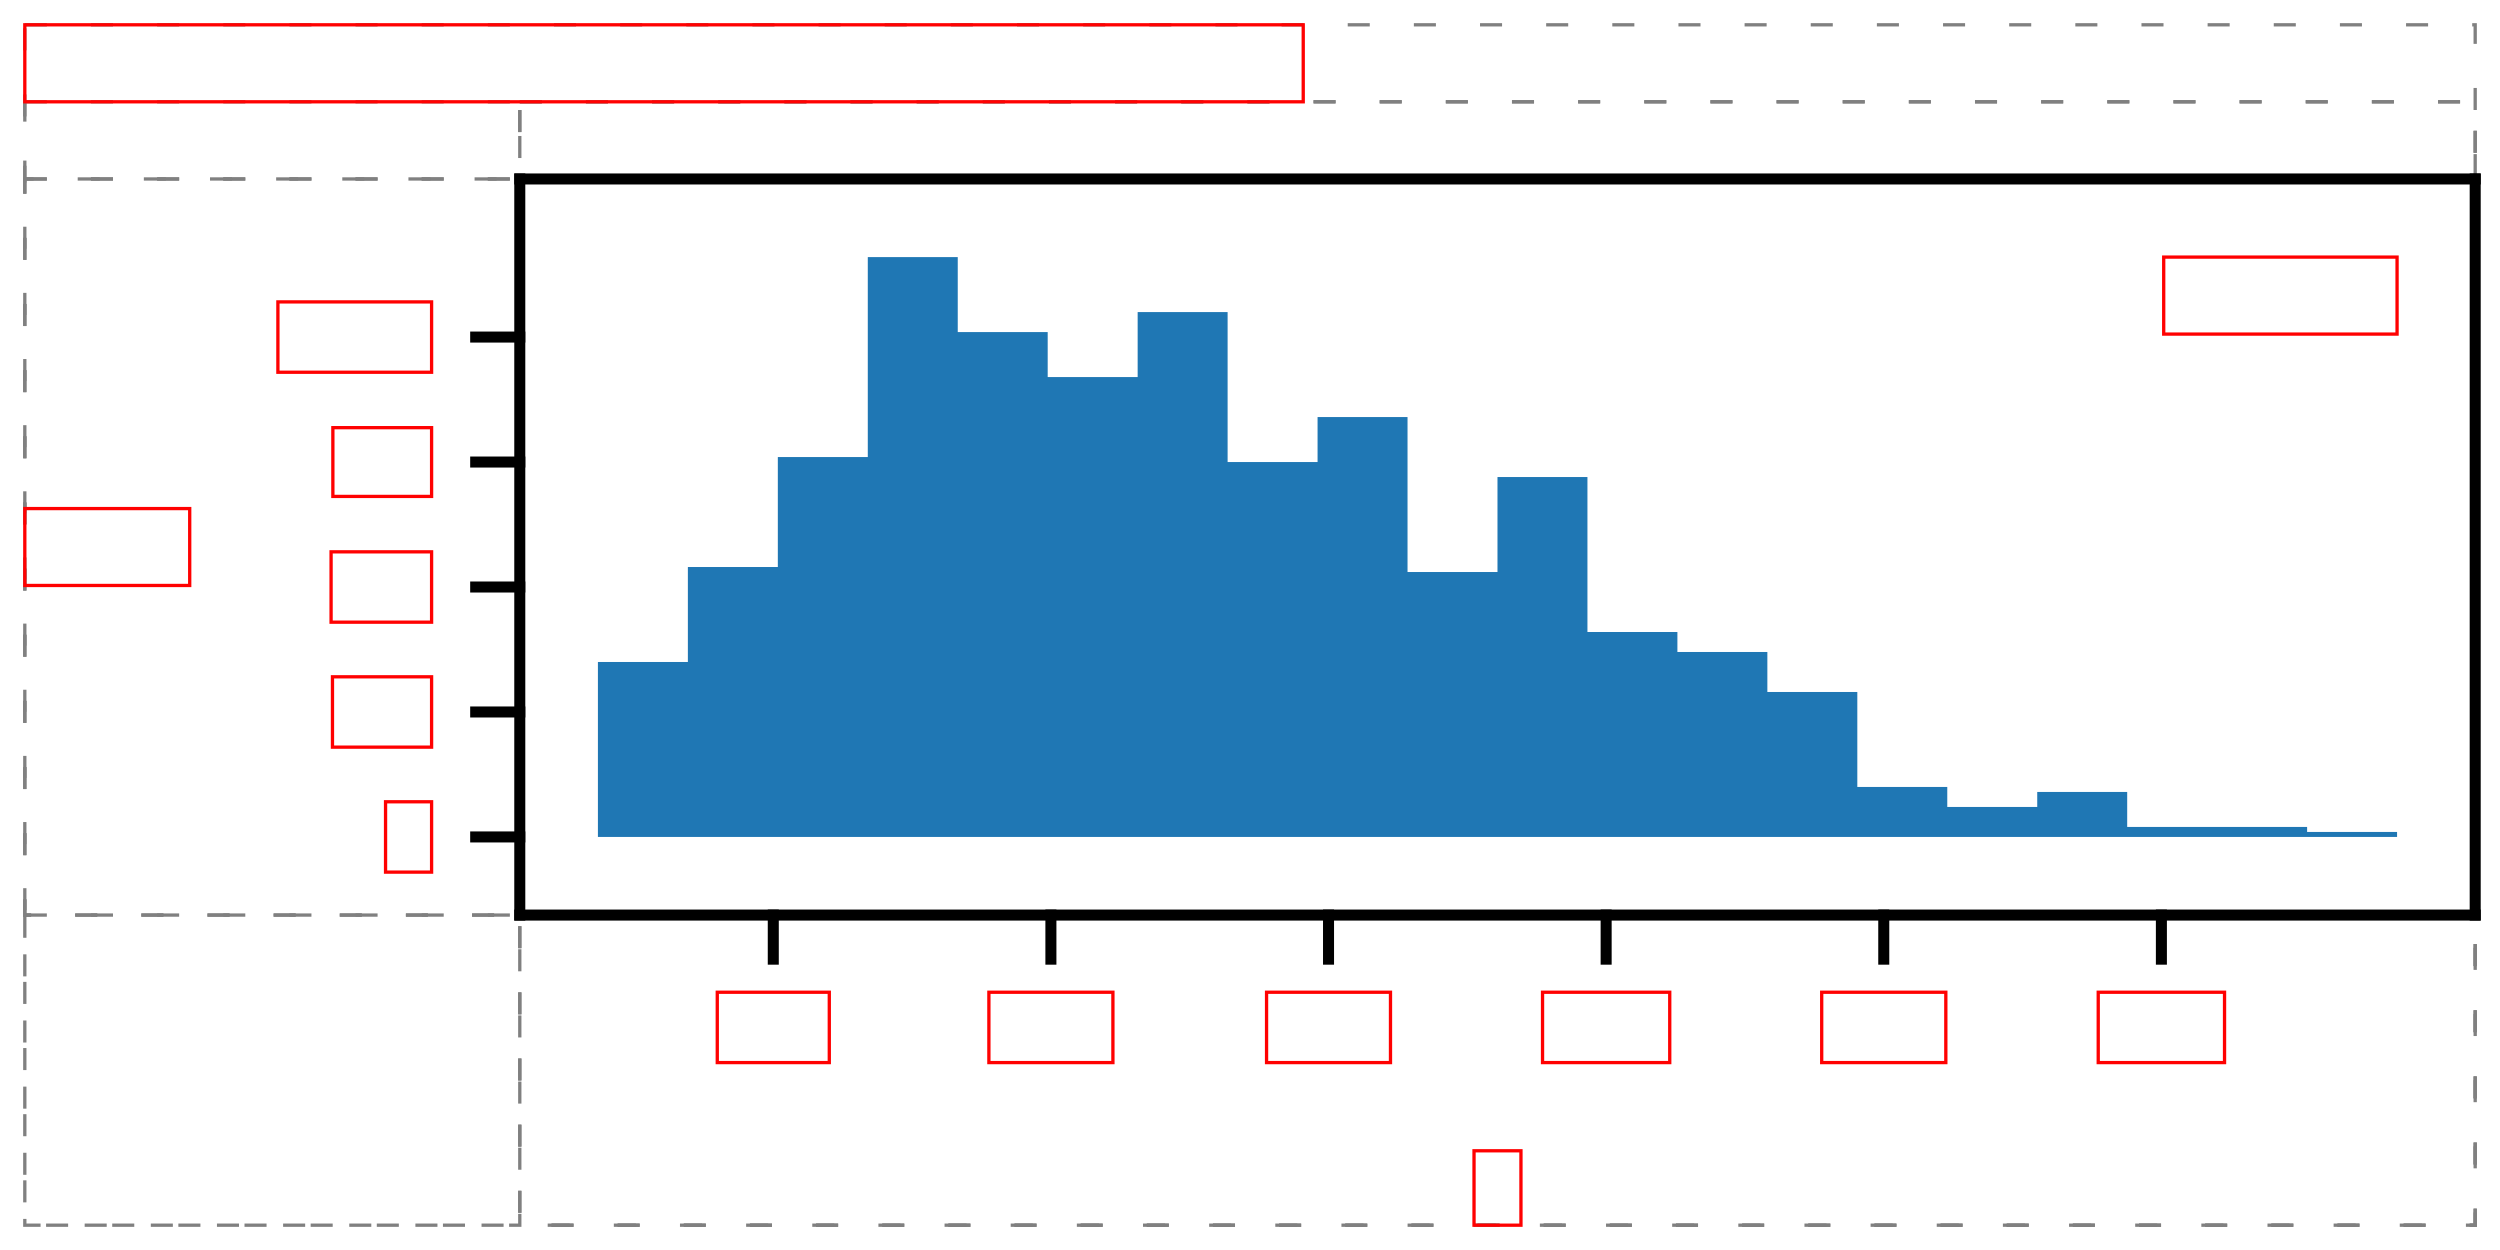
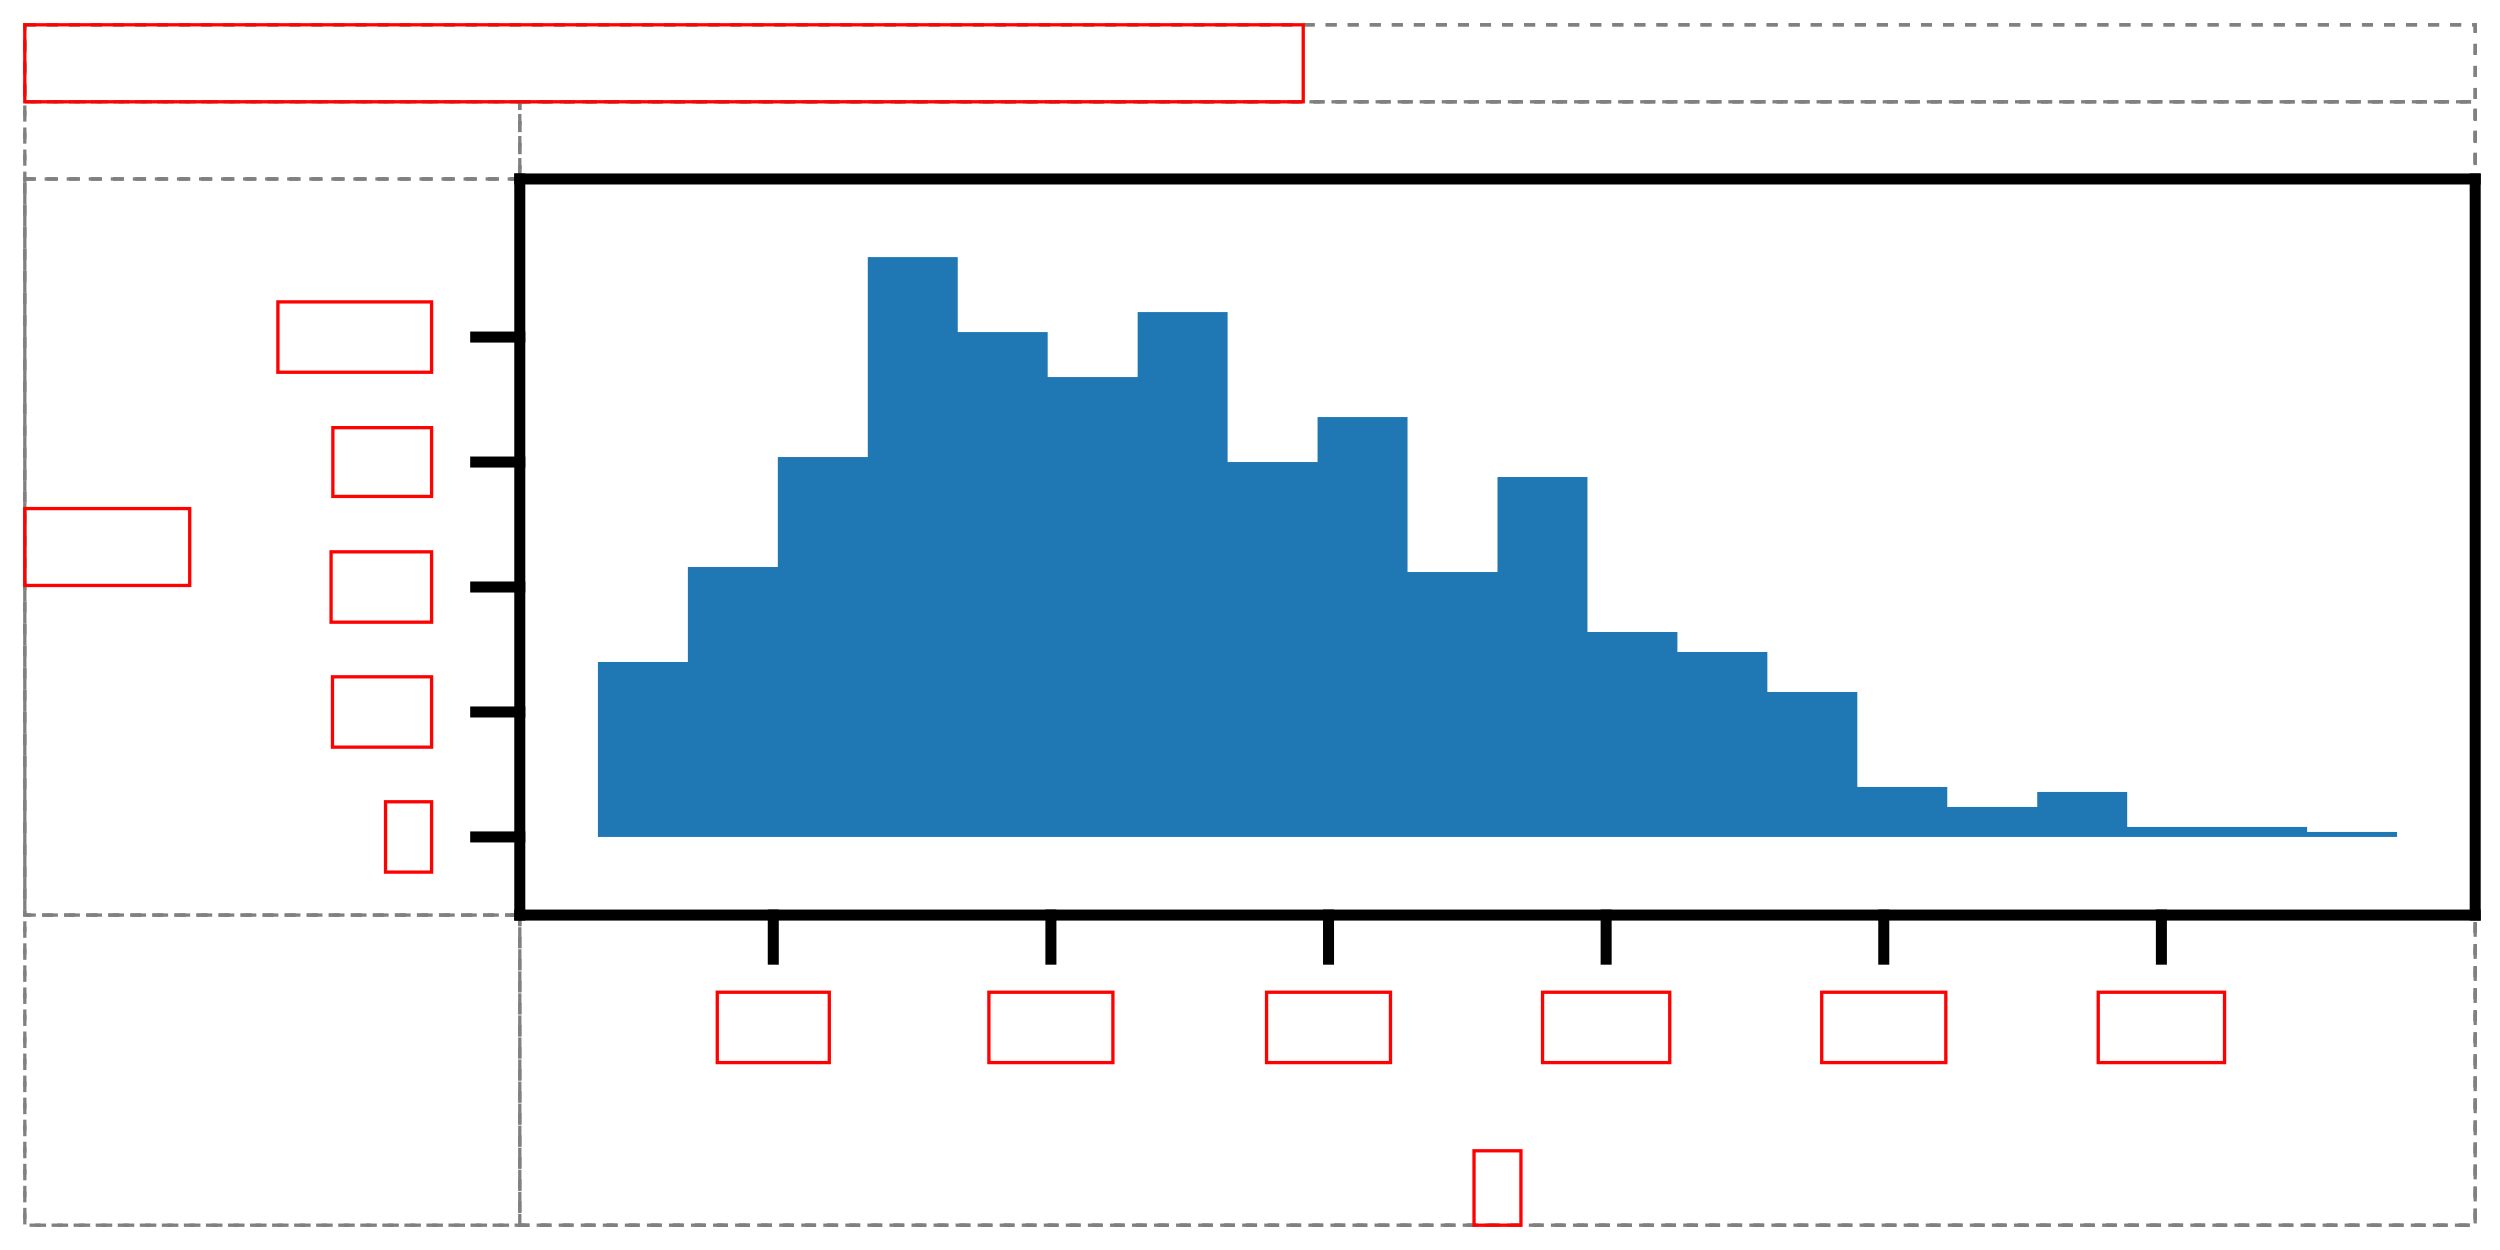
<svg xmlns="http://www.w3.org/2000/svg" width="226.772pt" height="113.386pt" viewBox="0 0 226.772 113.386">
-   <rect id="0" x="2.25px" y="2.25px" width="222.272px" height="108.886px" stroke="rgba(128, 128, 128, 0.996)" fill="rgba(255, 255, 255, 0.0)" stroke-width="0.3" stroke-dasharray="2 4" />
-   <rect id="1" x="2.25px" y="2.25px" width="0.0px" height="6.984px" stroke="rgba(128, 128, 128, 0.996)" fill="rgba(255, 255, 255, 0.0)" stroke-width="0.3" stroke-dasharray="2 4" />
-   <rect id="2" x="47.149px" y="16.234px" width="177.373px" height="66.771px" stroke="rgba(128, 128, 128, 0.996)" fill="rgba(255, 255, 255, 0.0)" stroke-width="0.3" stroke-dasharray="2 4" />
-   <rect id="3" x="47.149px" y="9.234px" width="177.373px" height="7px" stroke="rgba(128, 128, 128, 0.996)" fill="rgba(255, 255, 255, 0.0)" stroke-width="0.3" stroke-dasharray="2 4" />
-   <rect id="4" x="224.522px" y="9.234px" width="0.0px" height="7px" stroke="rgba(128, 128, 128, 0.996)" fill="rgba(255, 255, 255, 0.0)" stroke-width="0.3" stroke-dasharray="2 4" />
-   <rect id="5" x="224.522px" y="16.234px" width="0.0px" height="66.771px" stroke="rgba(128, 128, 128, 0.996)" fill="rgba(255, 255, 255, 0.0)" stroke-width="0.3" stroke-dasharray="2 4" />
-   <rect id="6" x="224.522px" y="83.005px" width="0.0px" height="28.131px" stroke="rgba(128, 128, 128, 0.996)" fill="rgba(255, 255, 255, 0.0)" stroke-width="0.3" stroke-dasharray="2 4" />
-   <rect id="7" x="47.149px" y="83.005px" width="177.373px" height="28.131px" stroke="rgba(128, 128, 128, 0.996)" fill="rgba(255, 255, 255, 0.0)" stroke-width="0.3" stroke-dasharray="2 4" />
-   <rect id="8" x="2.25px" y="83.005px" width="44.899px" height="28.131px" stroke="rgba(128, 128, 128, 0.996)" fill="rgba(255, 255, 255, 0.0)" stroke-width="0.3" stroke-dasharray="2 4" />
-   <rect id="9" x="2.25px" y="16.234px" width="44.899px" height="66.771px" stroke="rgba(128, 128, 128, 0.996)" fill="rgba(255, 255, 255, 0.0)" stroke-width="0.3" stroke-dasharray="2 4" />
-   <rect id="10" x="2.25px" y="9.234px" width="44.899px" height="7px" stroke="rgba(128, 128, 128, 0.996)" fill="rgba(255, 255, 255, 0.0)" stroke-width="0.3" stroke-dasharray="2 4" />
-   <rect id="16" x="2.25px" y="16.234px" width="44.899px" height="66.771px" stroke="rgba(128, 128, 128, 0.996)" fill="rgba(255, 255, 255, 0.0)" stroke-width="0.3" stroke-dasharray="2 4" />
-   <rect id="28" x="47.149px" y="9.234px" width="177.373px" height="7px" stroke="rgba(128, 128, 128, 0.996)" fill="rgba(255, 255, 255, 0.0)" stroke-width="0.3" stroke-dasharray="2 4" />
-   <rect id="30" x="224.522px" y="16.234px" width="0.0px" height="66.771px" stroke="rgba(128, 128, 128, 0.996)" fill="rgba(255, 255, 255, 0.0)" stroke-width="0.3" stroke-dasharray="2 4" />
-   <rect id="32" x="47.149px" y="83.005px" width="177.373px" height="28.131px" stroke="rgba(128, 128, 128, 0.996)" fill="rgba(255, 255, 255, 0.0)" stroke-width="0.3" stroke-dasharray="2 4" />
-   <path d="M 54.236 75.918L 54.236 60.048L 62.396 60.048L 62.396 51.433L 70.556 51.433L 70.556 41.458L 78.716 41.458L 78.716 23.321L 86.876 23.321L 86.876 30.122L 95.035 30.122L 95.035 34.203L 103.195 34.203L 103.195 28.308L 111.355 28.308L 111.355 41.911L 119.515 41.911L 119.515 37.83L 127.675 37.83L 127.675 51.887L 135.835 51.887L 135.835 43.271L 143.995 43.271L 143.995 57.328L 152.155 57.328L 152.155 59.141L 160.315 59.141L 160.315 62.769L 168.475 62.769L 168.475 71.384L 176.635 71.384L 176.635 73.198L 184.795 73.198L 184.795 71.837L 192.955 71.837L 192.955 75.011L 201.115 75.011L 201.115 75.011L 209.275 75.011L 209.275 75.465L 217.435 75.465L 217.435 75.918z" stroke="none" fill="rgba(31, 119, 180, 1.0)" opacity="1" stroke-linecap="square" />
+   <rect id="0" x="2.25px" y="2.25px" width="222.272px" height="108.886px" stroke="rgba(128, 128, 128, 0.996)" fill="rgba(255, 255, 255, 0.0)" stroke-width="0.3" stroke-dasharray="1 1" />
+   <rect id="1" x="2.25px" y="2.25px" width="222.272px" height="6.984px" stroke="rgba(128, 128, 128, 0.996)" fill="rgba(255, 255, 255, 0.0)" stroke-width="0.3" stroke-dasharray="1 1" />
+   <rect id="2" x="47.149px" y="16.234px" width="177.373px" height="66.771px" stroke="rgba(128, 128, 128, 0.996)" fill="rgba(255, 255, 255, 0.0)" stroke-width="0.3" stroke-dasharray="1 1" />
+   <rect id="3" x="47.149px" y="9.234px" width="177.373px" height="7px" stroke="rgba(128, 128, 128, 0.996)" fill="rgba(255, 255, 255, 0.0)" stroke-width="0.3" stroke-dasharray="1 1" />
+   <rect id="4" x="224.522px" y="9.234px" width="0.0px" height="7px" stroke="rgba(128, 128, 128, 0.996)" fill="rgba(255, 255, 255, 0.0)" stroke-width="0.3" stroke-dasharray="1 1" />
+   <rect id="5" x="224.522px" y="16.234px" width="0.0px" height="66.771px" stroke="rgba(128, 128, 128, 0.996)" fill="rgba(255, 255, 255, 0.0)" stroke-width="0.3" stroke-dasharray="1 1" />
+   <rect id="6" x="224.522px" y="83.005px" width="0.0px" height="28.131px" stroke="rgba(128, 128, 128, 0.996)" fill="rgba(255, 255, 255, 0.0)" stroke-width="0.3" stroke-dasharray="1 1" />
+   <rect id="7" x="47.149px" y="83.005px" width="177.373px" height="28.131px" stroke="rgba(128, 128, 128, 0.996)" fill="rgba(255, 255, 255, 0.0)" stroke-width="0.3" stroke-dasharray="1 1" />
+   <rect id="8" x="2.25px" y="83.005px" width="44.899px" height="28.131px" stroke="rgba(128, 128, 128, 0.996)" fill="rgba(255, 255, 255, 0.0)" stroke-width="0.3" stroke-dasharray="1 1" />
+   <rect id="9" x="2.25px" y="16.234px" width="44.899px" height="66.771px" stroke="rgba(128, 128, 128, 0.996)" fill="rgba(255, 255, 255, 0.0)" stroke-width="0.3" stroke-dasharray="1 1" />
+   <rect id="10" x="2.25px" y="9.234px" width="44.899px" height="7px" stroke="rgba(128, 128, 128, 0.996)" fill="rgba(255, 255, 255, 0.0)" stroke-width="0.3" stroke-dasharray="1 1" />
+   <rect id="15" x="2.25px" y="16.234px" width="44.899px" height="66.771px" stroke="rgba(128, 128, 128, 0.996)" fill="rgba(255, 255, 255, 0.0)" stroke-width="0.3" stroke-dasharray="1 1" />
+   <rect id="27" x="47.149px" y="9.234px" width="177.373px" height="7px" stroke="rgba(128, 128, 128, 0.996)" fill="rgba(255, 255, 255, 0.0)" stroke-width="0.3" stroke-dasharray="1 1" />
+   <rect id="29" x="224.522px" y="16.234px" width="0.0px" height="66.771px" stroke="rgba(128, 128, 128, 0.996)" fill="rgba(255, 255, 255, 0.0)" stroke-width="0.3" stroke-dasharray="1 1" />
+   <rect id="31" x="47.149px" y="83.005px" width="177.373px" height="28.131px" stroke="rgba(128, 128, 128, 0.996)" fill="rgba(255, 255, 255, 0.0)" stroke-width="0.3" stroke-dasharray="1 1" />
+   <path d="M 54.236 75.918L 54.236 60.048L 62.396 60.048L 62.396 51.433L 70.556 51.433L 70.556 41.458L 78.716 41.458L 78.716 23.321L 86.876 23.321L 86.876 30.122L 95.035 30.122L 95.035 34.203L 103.195 34.203L 103.195 28.308L 111.355 28.308L 111.355 41.911L 119.515 41.911L 119.515 37.83L 127.675 37.83L 127.675 51.887L 135.835 51.887L 135.835 43.271L 143.995 43.271L 143.995 57.328L 152.155 57.328L 152.155 59.141L 160.315 59.141L 160.315 62.769L 168.475 62.769L 168.475 71.384L 176.635 71.384L 176.635 73.198L 184.795 73.198L 184.795 71.837L 192.955 71.837L 192.955 75.011L 201.115 75.011L 201.115 75.011L 209.275 75.011L 209.275 75.465L 217.435 75.465L 217.435 75.918z" stroke="none" fill="rgba(31, 119, 180, 1.0)" opacity="1" stroke-width="1" stroke-linecap="square" />
  <g>
    <rect x="2.25px" y="2.25px" width="115.965px" height="6.984px" stroke="rgba(255, 0, 0, 0.996)" fill="rgba(255, 255, 255, 0.0)" stroke-width="0.3" />
    <text id="12" x="2.25px" y="9.234px" fill="black" font-family="Ubuntu" font-weight="bold" font-size="9" text-anchor="start" alignment-baseline="baseline" />
  </g>
  <g>
    <rect x="133.707px" y="104.386px" width="4.257px" height="6.75px" stroke="rgba(255, 0, 0, 0.996)" fill="rgba(255, 255, 255, 0.0)" stroke-width="0.3" />
    <text id="13" x="133.707px" y="111.136px" fill="black" font-family="Ubuntu" font-weight="bold" font-size="9" text-anchor="start" alignment-baseline="baseline" />
  </g>
  <g>
    <rect x="2.25px" y="46.132px" width="14.958px" height="6.975px" stroke="rgba(255, 0, 0, 0.996)" fill="rgba(255, 255, 255, 0.0)" stroke-width="0.3" />
    <text id="14" x="2.25px" y="53.107px" fill="black" font-family="Ubuntu" font-weight="bold" font-size="9" text-anchor="start" alignment-baseline="baseline" />
  </g>
-   <g>
-     <rect x="196.267px" y="23.321px" width="21.168px" height="6.984px" stroke="rgba(255, 0, 0, 0.996)" fill="rgba(255, 255, 255, 0.0)" stroke-width="0.3" />
-     <text id="15" x="196.267px" y="30.305px" fill="black" font-family="Ubuntu" font-weight="regular" font-size="9" text-anchor="start" alignment-baseline="baseline" />
-   </g>
  <line x1="47.149px" y1="16.234px" x2="47.149px" y2="83.005px" stroke="black" stroke-linecap="square" />
  <line x1="43.149px" y1="75.918px" x2="47.149px" y2="75.918px" stroke="black" stroke-linecap="square" />
  <line x1="43.149px" y1="64.583px" x2="47.149px" y2="64.583px" stroke="black" stroke-linecap="square" />
  <line x1="43.149px" y1="53.247px" x2="47.149px" y2="53.247px" stroke="black" stroke-linecap="square" />
  <line x1="43.149px" y1="41.911px" x2="47.149px" y2="41.911px" stroke="black" stroke-linecap="square" />
  <line x1="43.149px" y1="30.575px" x2="47.149px" y2="30.575px" stroke="black" stroke-linecap="square" />
  <g>
    <rect x="34.973px" y="72.728px" width="4.176px" height="6.381px" stroke="rgba(255, 0, 0, 0.996)" fill="rgba(255, 255, 255, 0.0)" stroke-width="0.3" />
-     <text id="23" x="34.973px" y="79.109px" fill="black" font-family="Ubuntu" font-weight="regular" font-size="9" text-anchor="start" alignment-baseline="baseline" />
+     <text id="22" x="34.973px" y="79.109px" fill="black" font-family="Ubuntu" font-weight="regular" font-size="9" text-anchor="start" alignment-baseline="baseline" />
  </g>
  <g>
    <rect x="30.158px" y="61.392px" width="8.991px" height="6.381px" stroke="rgba(255, 0, 0, 0.996)" fill="rgba(255, 255, 255, 0.0)" stroke-width="0.3" />
-     <text id="24" x="30.158px" y="67.773px" fill="black" font-family="Ubuntu" font-weight="regular" font-size="9" text-anchor="start" alignment-baseline="baseline" />
+     <text id="23" x="30.158px" y="67.773px" fill="black" font-family="Ubuntu" font-weight="regular" font-size="9" text-anchor="start" alignment-baseline="baseline" />
  </g>
  <g>
    <rect x="30.032px" y="50.056px" width="9.117px" height="6.381px" stroke="rgba(255, 0, 0, 0.996)" fill="rgba(255, 255, 255, 0.0)" stroke-width="0.3" />
-     <text id="25" x="30.032px" y="56.437px" fill="black" font-family="Ubuntu" font-weight="regular" font-size="9" text-anchor="start" alignment-baseline="baseline" />
+     <text id="24" x="30.032px" y="56.437px" fill="black" font-family="Ubuntu" font-weight="regular" font-size="9" text-anchor="start" alignment-baseline="baseline" />
  </g>
  <g>
    <rect x="30.194px" y="38.793px" width="8.955px" height="6.237px" stroke="rgba(255, 0, 0, 0.996)" fill="rgba(255, 255, 255, 0.0)" stroke-width="0.3" />
-     <text id="26" x="30.194px" y="45.03px" fill="black" font-family="Ubuntu" font-weight="regular" font-size="9" text-anchor="start" alignment-baseline="baseline" />
+     <text id="25" x="30.194px" y="45.03px" fill="black" font-family="Ubuntu" font-weight="regular" font-size="9" text-anchor="start" alignment-baseline="baseline" />
  </g>
  <g>
    <rect x="25.208px" y="27.385px" width="13.941px" height="6.381px" stroke="rgba(255, 0, 0, 0.996)" fill="rgba(255, 255, 255, 0.0)" stroke-width="0.3" />
-     <text id="27" x="25.208px" y="33.766px" fill="black" font-family="Ubuntu" font-weight="regular" font-size="9" text-anchor="start" alignment-baseline="baseline" />
+     <text id="26" x="25.208px" y="33.766px" fill="black" font-family="Ubuntu" font-weight="regular" font-size="9" text-anchor="start" alignment-baseline="baseline" />
  </g>
  <line x1="47.149px" y1="16.234px" x2="224.522px" y2="16.234px" stroke="black" stroke-linecap="square" />
  <line x1="224.522px" y1="16.234px" x2="224.522px" y2="83.005px" stroke="black" stroke-linecap="square" />
  <line x1="47.149px" y1="83.005px" x2="224.522px" y2="83.005px" stroke="black" stroke-linecap="square" />
  <line x1="70.143px" y1="83.005px" x2="70.143px" y2="87.005px" stroke="black" stroke-linecap="square" />
  <g>
    <rect x="65.063px" y="90.005px" width="10.161px" height="6.381px" stroke="rgba(255, 0, 0, 0.996)" fill="rgba(255, 255, 255, 0.0)" stroke-width="0.3" />
-     <text id="35" x="65.063px" y="96.386px" fill="black" font-family="Ubuntu" font-weight="regular" font-size="9" text-anchor="start" alignment-baseline="baseline" />
+     <text id="34" x="65.063px" y="96.386px" fill="black" font-family="Ubuntu" font-weight="regular" font-size="9" text-anchor="start" alignment-baseline="baseline" />
  </g>
  <line x1="95.326px" y1="83.005px" x2="95.326px" y2="87.005px" stroke="black" stroke-linecap="square" />
  <g>
    <rect x="89.701px" y="90.005px" width="11.25px" height="6.381px" stroke="rgba(255, 0, 0, 0.996)" fill="rgba(255, 255, 255, 0.0)" stroke-width="0.3" />
-     <text id="37" x="89.701px" y="96.386px" fill="black" font-family="Ubuntu" font-weight="regular" font-size="9" text-anchor="start" alignment-baseline="baseline" />
+     <text id="36" x="89.701px" y="96.386px" fill="black" font-family="Ubuntu" font-weight="regular" font-size="9" text-anchor="start" alignment-baseline="baseline" />
  </g>
  <line x1="120.509px" y1="83.005px" x2="120.509px" y2="87.005px" stroke="black" stroke-linecap="square" />
  <g>
    <rect x="114.888px" y="90.005px" width="11.241px" height="6.381px" stroke="rgba(255, 0, 0, 0.996)" fill="rgba(255, 255, 255, 0.0)" stroke-width="0.3" />
-     <text id="39" x="114.888px" y="96.386px" fill="black" font-family="Ubuntu" font-weight="regular" font-size="9" text-anchor="start" alignment-baseline="baseline" />
+     <text id="38" x="114.888px" y="96.386px" fill="black" font-family="Ubuntu" font-weight="regular" font-size="9" text-anchor="start" alignment-baseline="baseline" />
  </g>
  <line x1="145.691px" y1="83.005px" x2="145.691px" y2="87.005px" stroke="black" stroke-linecap="square" />
  <g>
    <rect x="139.922px" y="90.005px" width="11.538px" height="6.381px" stroke="rgba(255, 0, 0, 0.996)" fill="rgba(255, 255, 255, 0.0)" stroke-width="0.3" />
-     <text id="41" x="139.922px" y="96.386px" fill="black" font-family="Ubuntu" font-weight="regular" font-size="9" text-anchor="start" alignment-baseline="baseline" />
+     <text id="40" x="139.922px" y="96.386px" fill="black" font-family="Ubuntu" font-weight="regular" font-size="9" text-anchor="start" alignment-baseline="baseline" />
  </g>
  <line x1="170.874px" y1="83.005px" x2="170.874px" y2="87.005px" stroke="black" stroke-linecap="square" />
  <g>
    <rect x="165.244px" y="90.005px" width="11.259px" height="6.381px" stroke="rgba(255, 0, 0, 0.996)" fill="rgba(255, 255, 255, 0.0)" stroke-width="0.3" />
-     <text id="43" x="165.244px" y="96.386px" fill="black" font-family="Ubuntu" font-weight="regular" font-size="9" text-anchor="start" alignment-baseline="baseline" />
+     <text id="42" x="165.244px" y="96.386px" fill="black" font-family="Ubuntu" font-weight="regular" font-size="9" text-anchor="start" alignment-baseline="baseline" />
  </g>
  <line x1="196.057px" y1="83.005px" x2="196.057px" y2="87.005px" stroke="black" stroke-linecap="square" />
  <g>
    <rect x="190.328px" y="90.005px" width="11.457px" height="6.381px" stroke="rgba(255, 0, 0, 0.996)" fill="rgba(255, 255, 255, 0.0)" stroke-width="0.3" />
-     <text id="45" x="190.328px" y="96.386px" fill="black" font-family="Ubuntu" font-weight="regular" font-size="9" text-anchor="start" alignment-baseline="baseline" />
+     <text id="44" x="190.328px" y="96.386px" fill="black" font-family="Ubuntu" font-weight="regular" font-size="9" text-anchor="start" alignment-baseline="baseline" />
  </g>
</svg>
